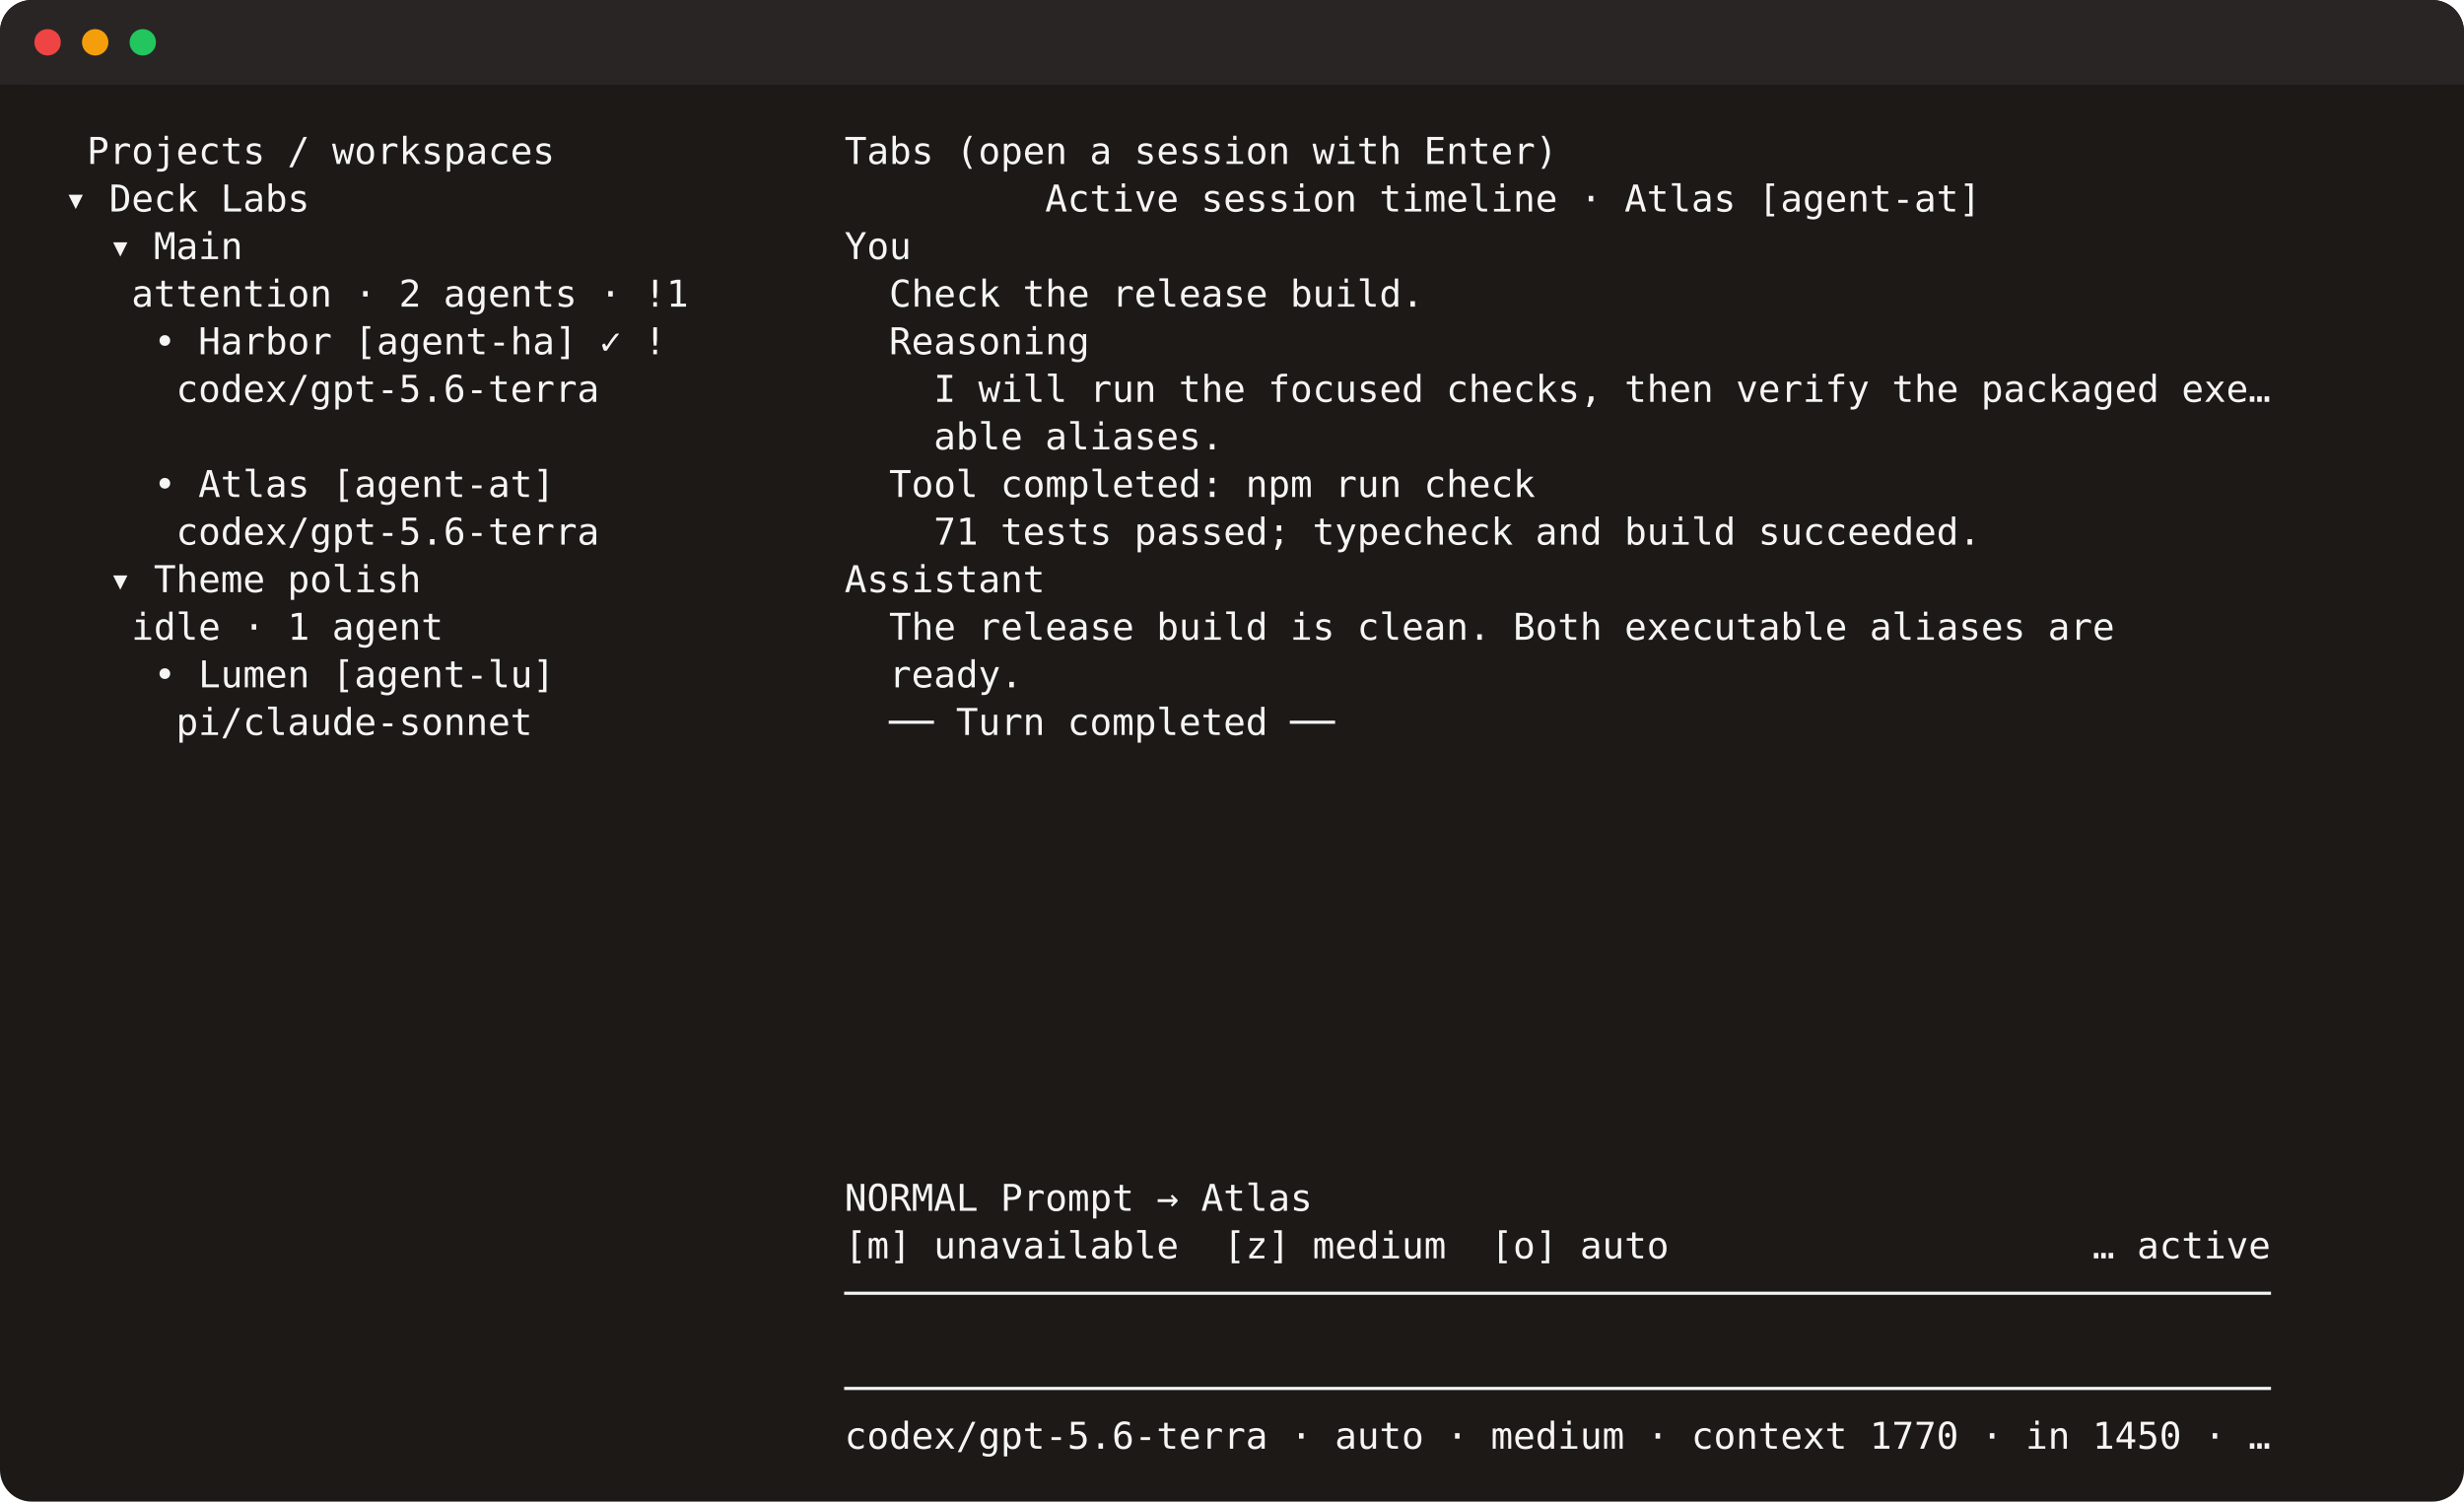
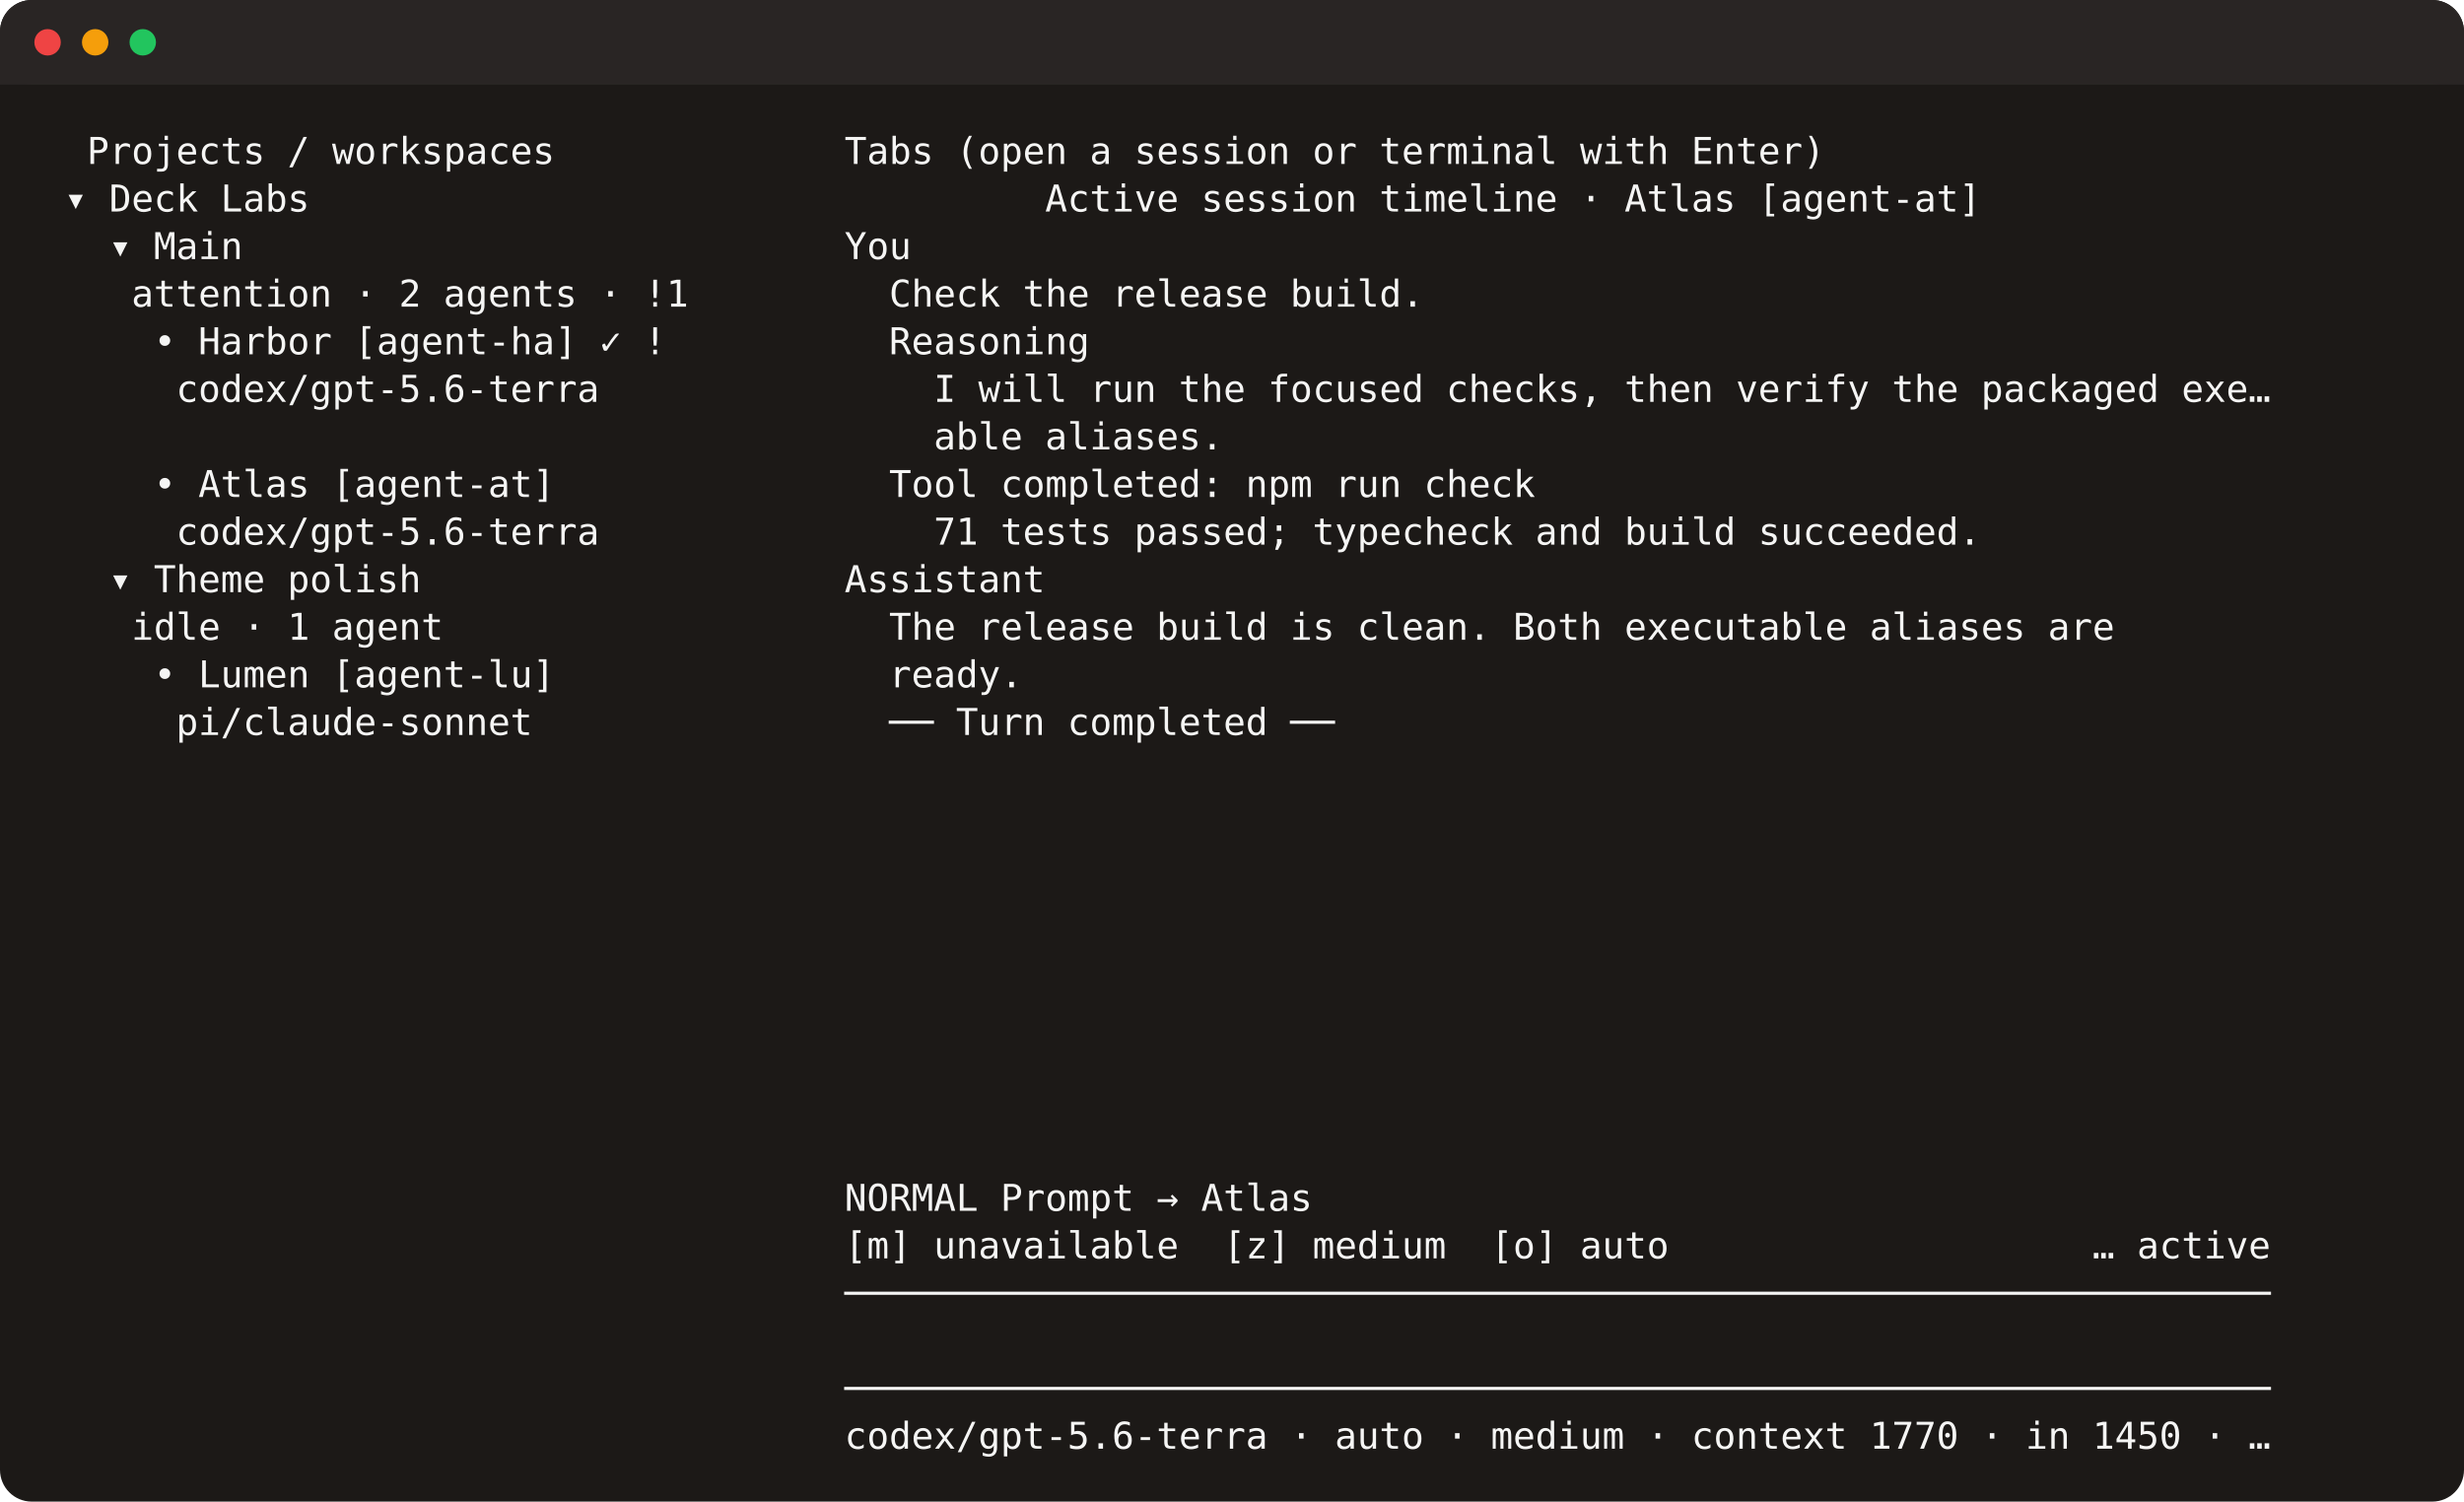
<svg xmlns="http://www.w3.org/2000/svg" width="932" height="568" viewBox="0 0 932 568">
  <rect width="932" height="568" rx="12" fill="#1c1917" />
  <rect width="932" height="32" rx="12" fill="#292524" />
  <rect y="20" width="932" height="12" fill="#292524" />
  <circle cx="18" cy="16" r="5" fill="#ef4444" />
  <circle cx="36" cy="16" r="5" fill="#f59e0b" />
  <circle cx="54" cy="16" r="5" fill="#22c55e" />
  <g fill="#f5f5f4" font-family="SFMono-Regular, Menlo, Consolas, monospace" font-size="14" xml:space="preserve">
-     <text x="16" y="62">  Projects / workspaces             Tabs (open a session with Enter)                                </text>
+     <text x="16" y="62">  Projects / workspaces             Tabs (open a session or terminal with Enter)                    </text>
    <text x="16" y="80"> ▾ Deck Labs                                 Active session timeline · Atlas [agent-at]             </text>
    <text x="16" y="98">   ▾ Main                           You                                                             </text>
    <text x="16" y="116">    attention · 2 agents · !1         Check the release build.                                      </text>
    <text x="16" y="134">     • Harbor [agent-ha] ✓ !          Reasoning                                                     </text>
    <text x="16" y="152">      codex/gpt-5.6-terra               I will run the focused checks, then verify the packaged exe…</text>
    <text x="16" y="170">                                        able aliases.                                               </text>
    <text x="16" y="188">     • Atlas [agent-at]               Tool completed: npm run check                                 </text>
    <text x="16" y="206">      codex/gpt-5.6-terra               71 tests passed; typecheck and build succeeded.             </text>
    <text x="16" y="224">   ▾ Theme polish                   Assistant                                                       </text>
    <text x="16" y="242">    idle · 1 agent                    The release build is clean. Both executable aliases are       </text>
    <text x="16" y="260">     • Lumen [agent-lu]               ready.                                                        </text>
    <text x="16" y="278">      pi/claude-sonnet                ── Turn completed ──                                          </text>
    <text x="16" y="296" />
    <text x="16" y="314" />
    <text x="16" y="332" />
    <text x="16" y="350" />
    <text x="16" y="368" />
    <text x="16" y="386" />
    <text x="16" y="404" />
    <text x="16" y="422" />
    <text x="16" y="440" />
    <text x="16" y="458">                                    NORMAL Prompt → Atlas                                           </text>
    <text x="16" y="476">                                    [m] unavailable  [z] medium  [o] auto                   … active</text>
    <text x="16" y="494">                                    ────────────────────────────────────────────────────────────────</text>
    <text x="16" y="512">                                                                                                    </text>
    <text x="16" y="530">                                    ────────────────────────────────────────────────────────────────</text>
    <text x="16" y="548">                                    codex/gpt-5.6-terra · auto · medium · context 1770 · in 1450 · …</text>
  </g>
</svg>
